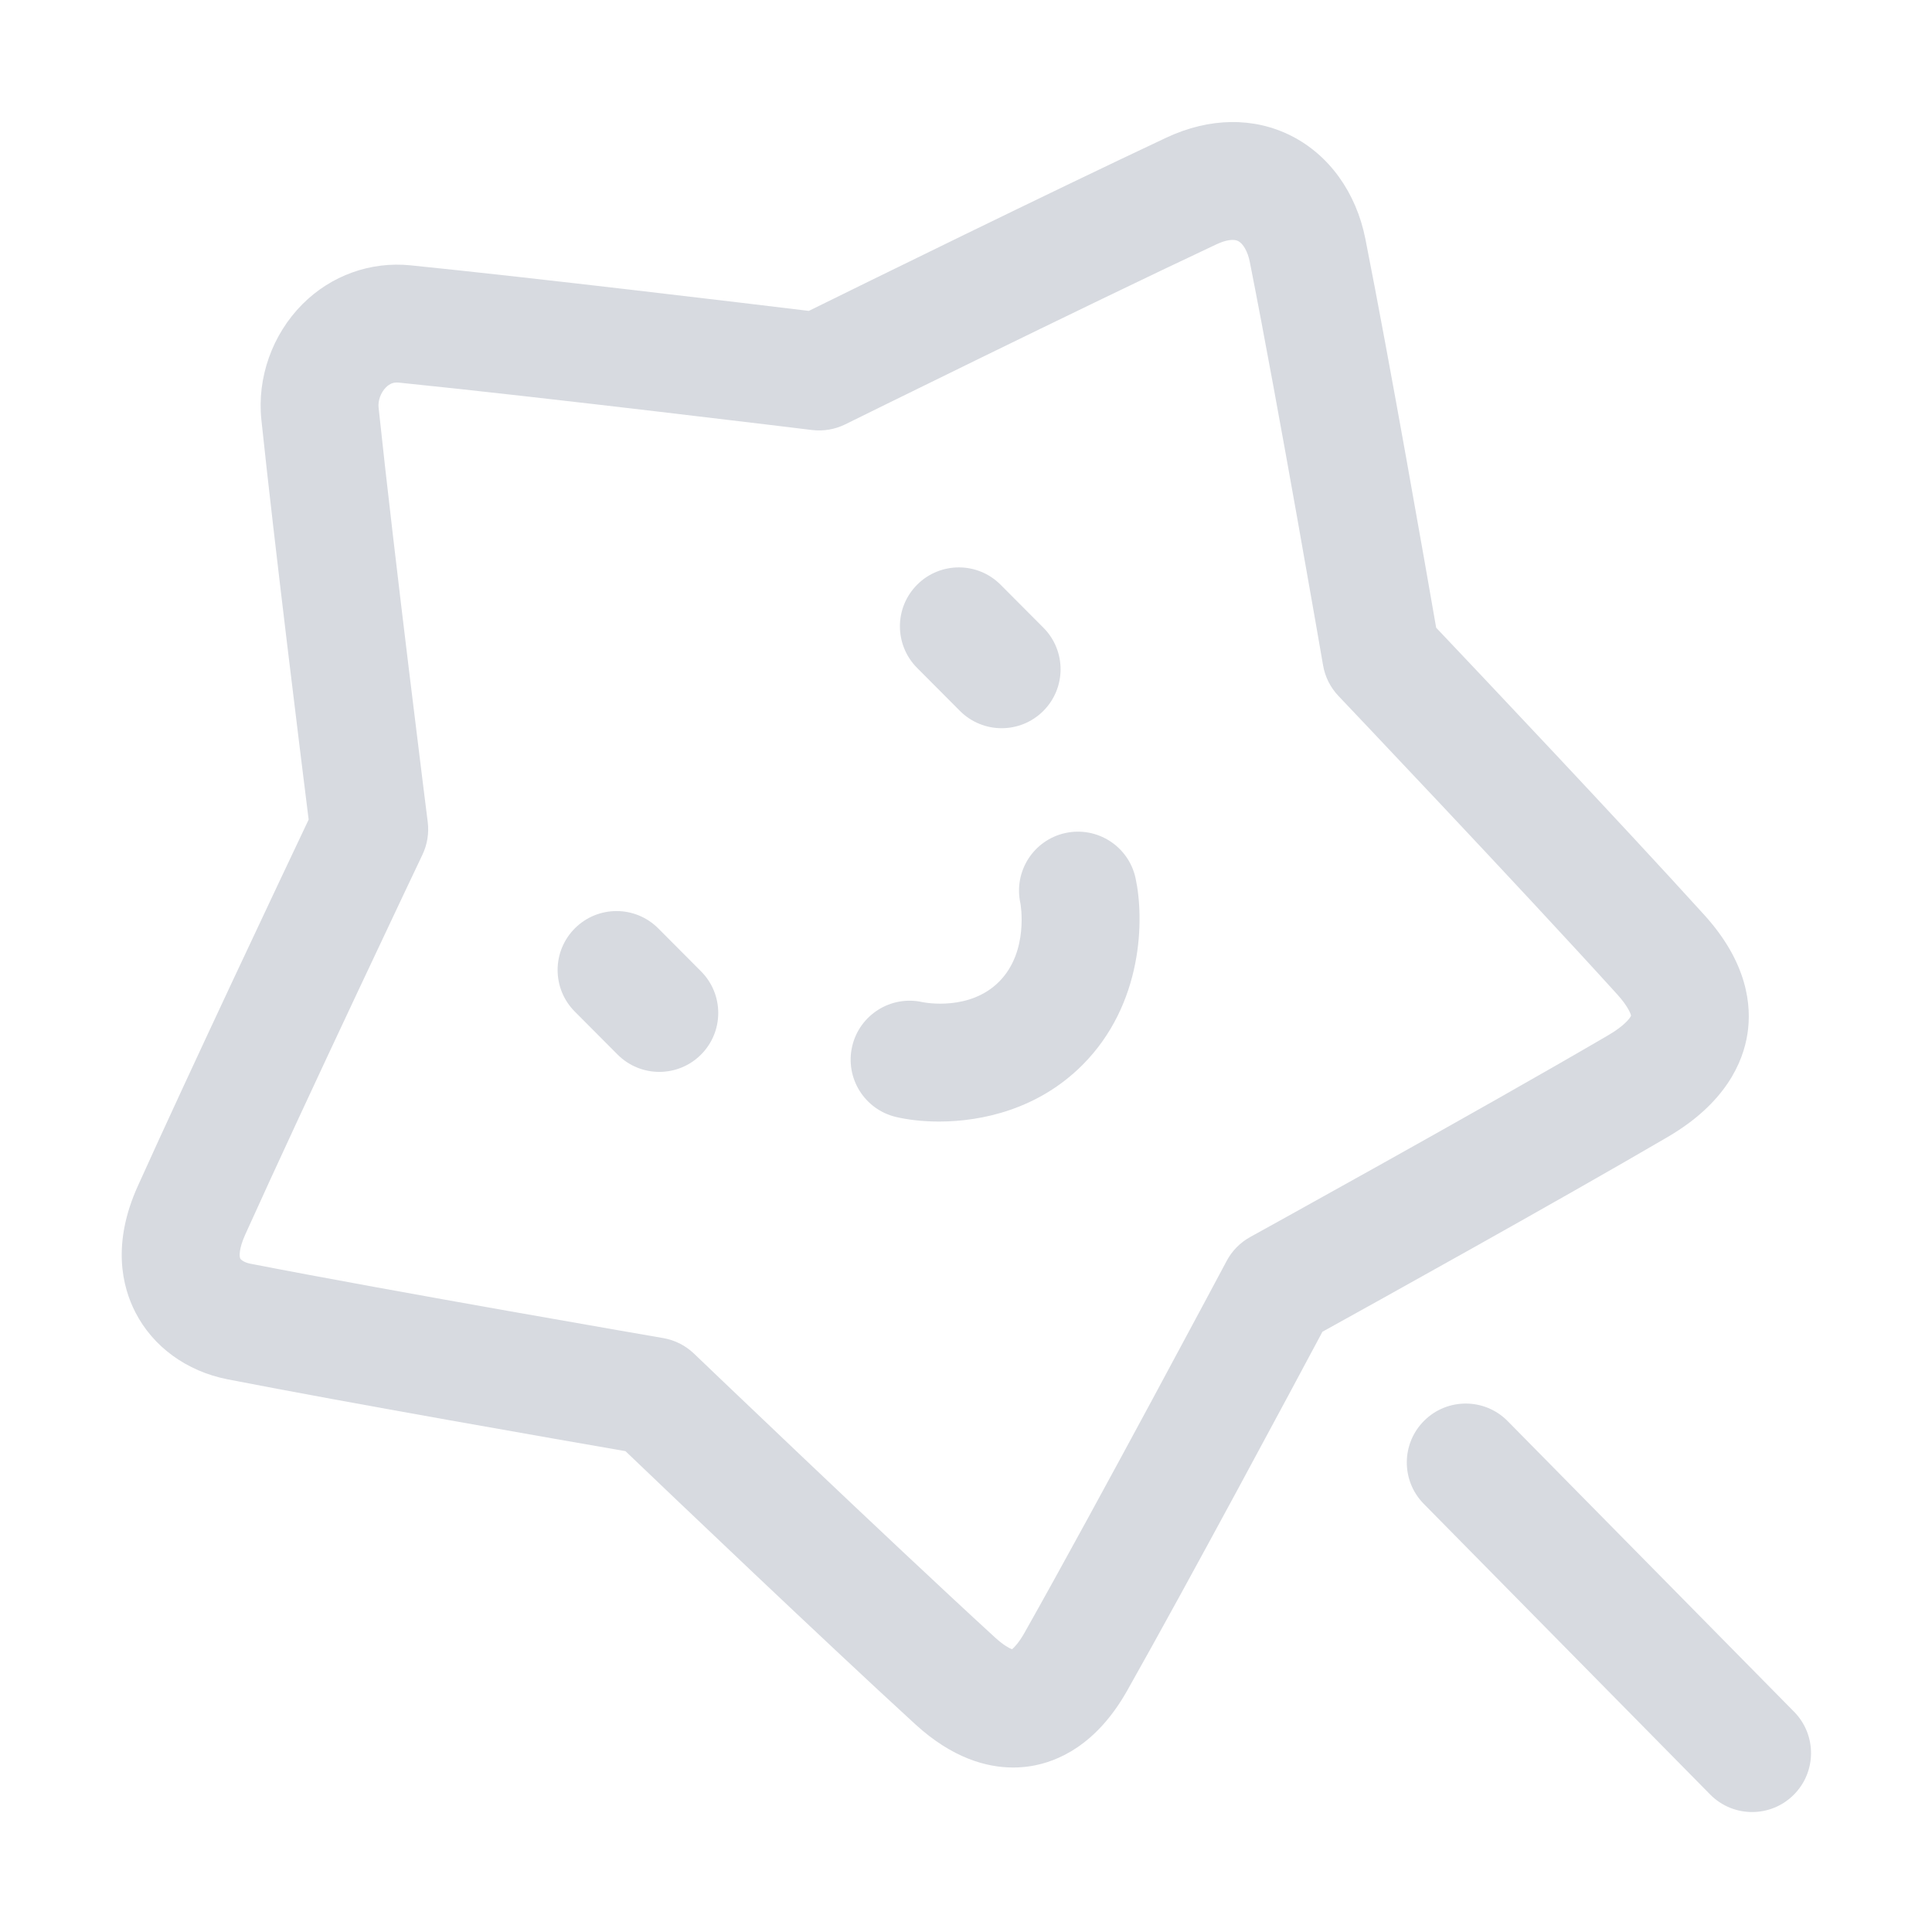
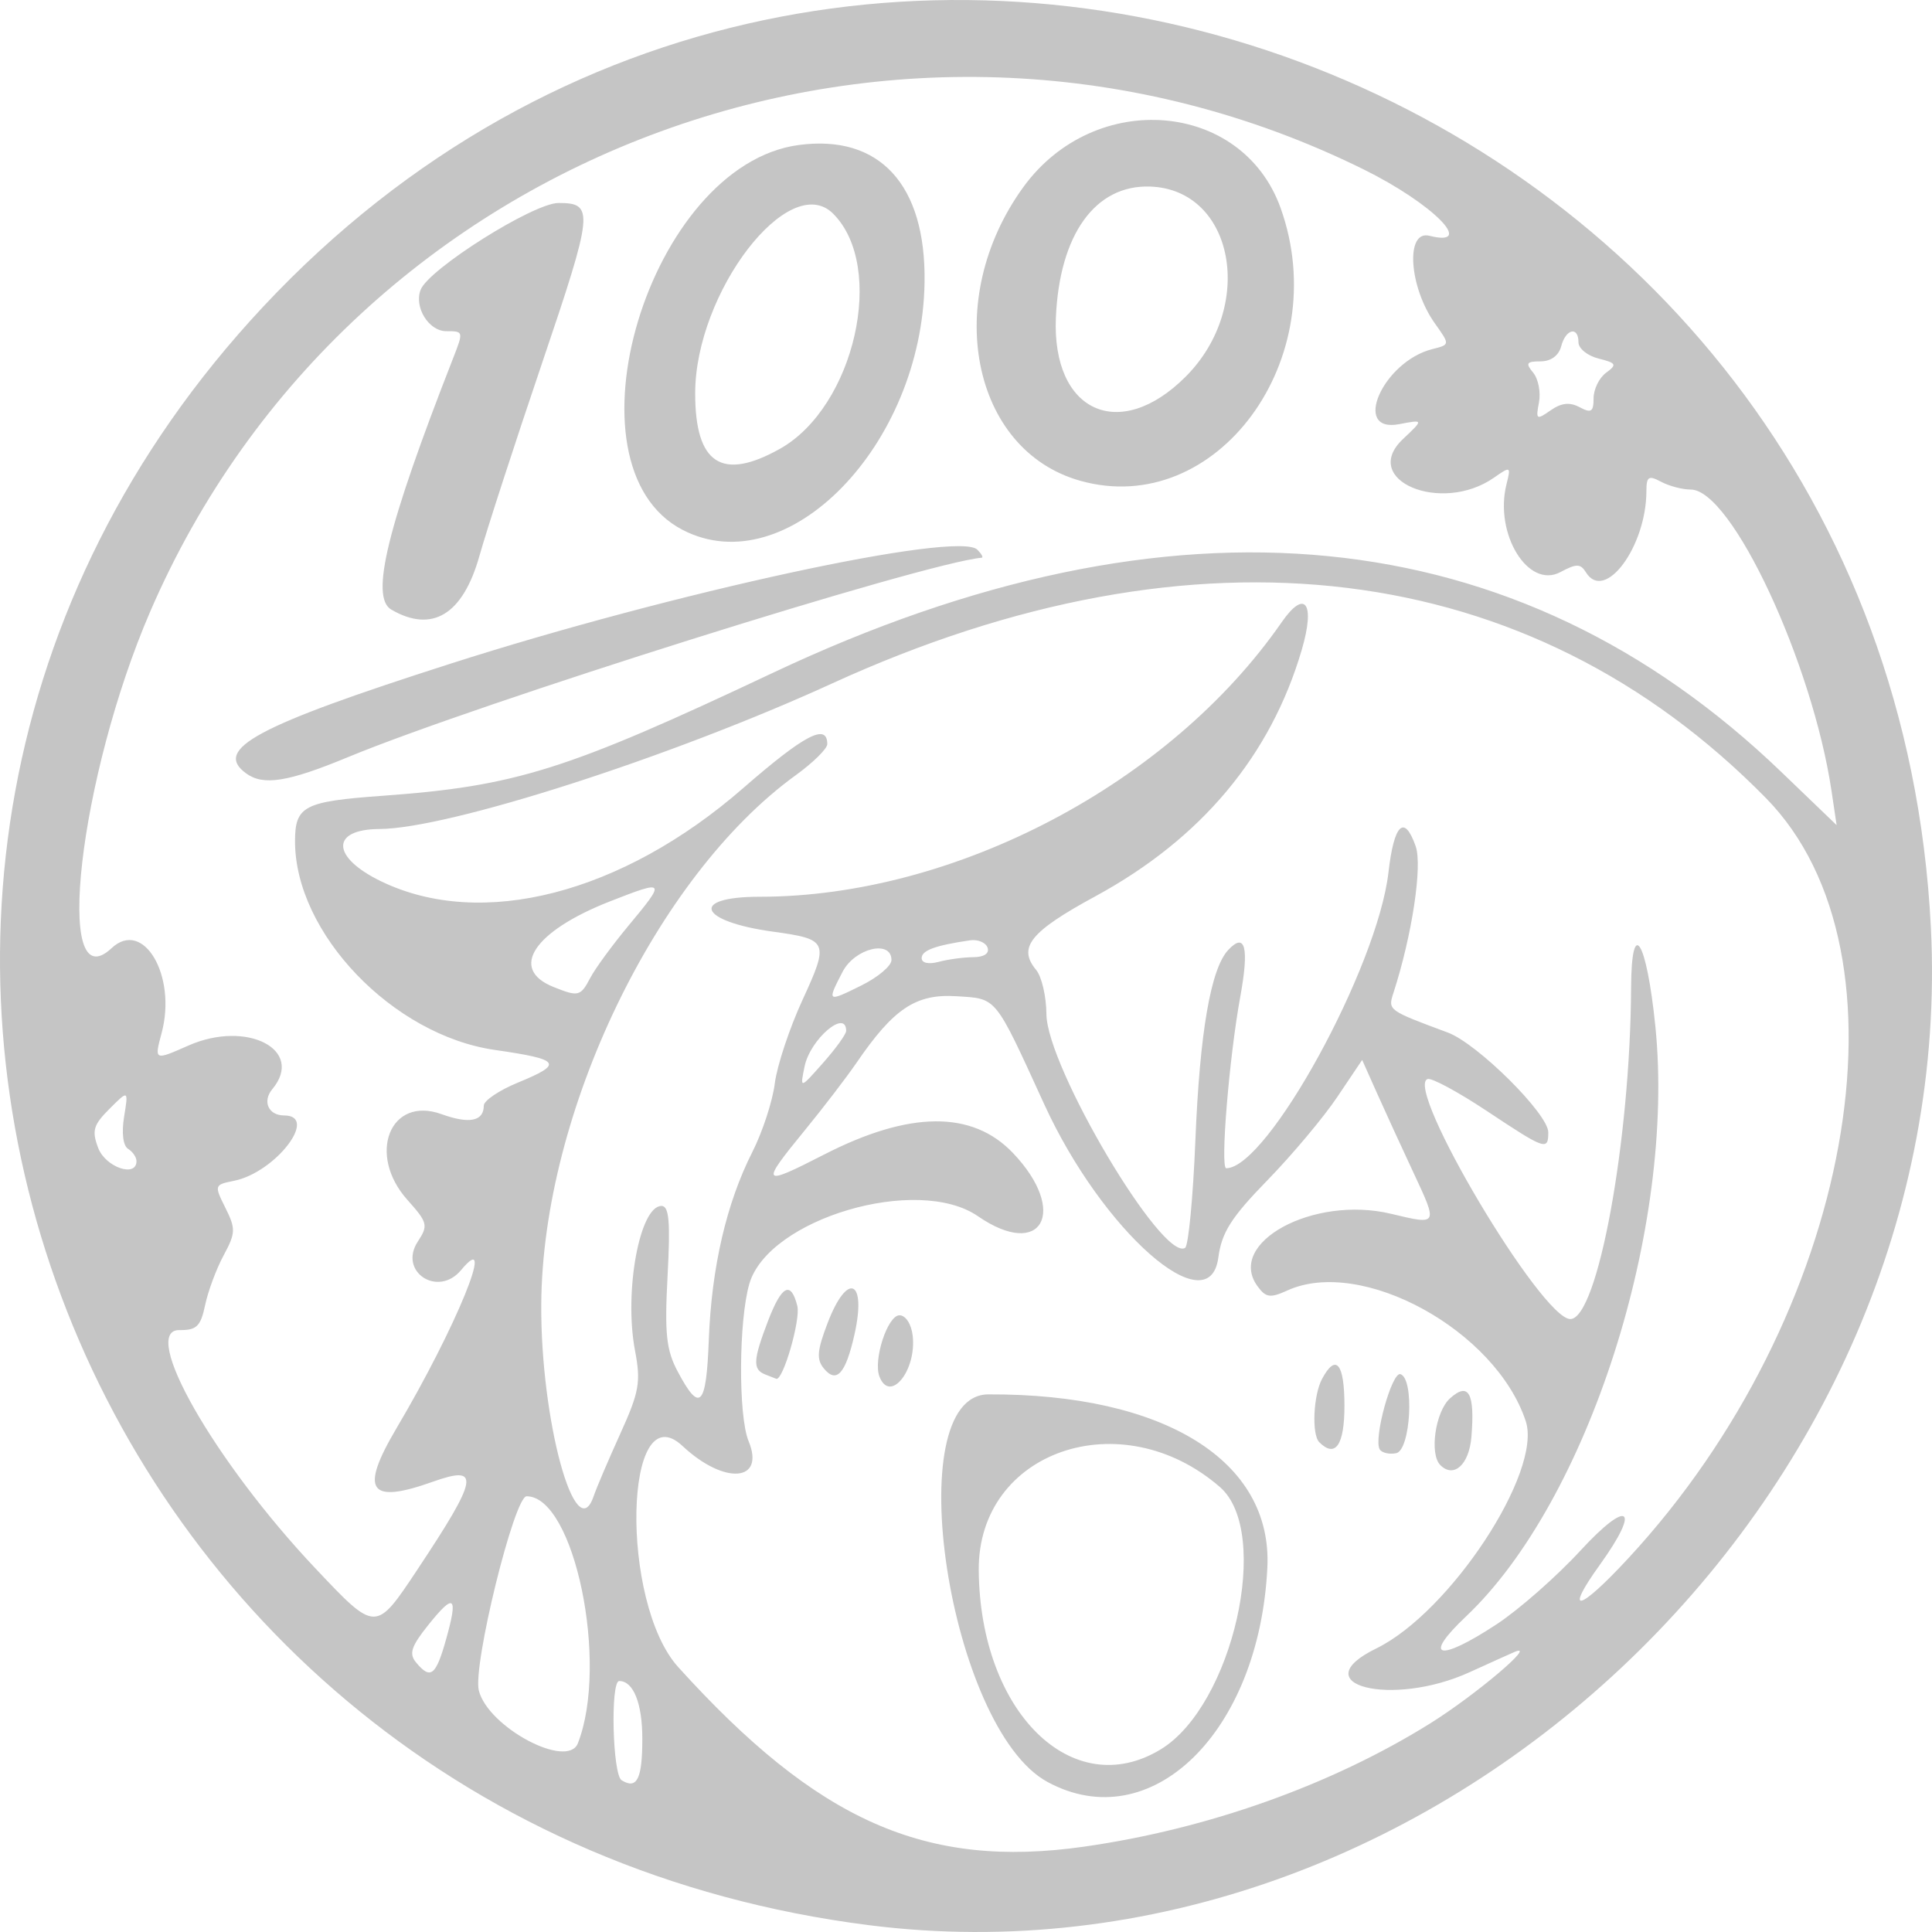
- <svg xmlns="http://www.w3.org/2000/svg" t="1683456126428" class="icon" viewBox="0 0 1024 1024" version="1.1" p-id="5834" width="24" height="24">
-   <path d="M950.896 907.262 799.112 753.232c-12.109-12.302-31.893-12.434-44.164-0.325-12.287 12.104-12.434 31.878-0.325 44.164l151.784 154.03c6.11 6.206 14.178 9.313 22.245 9.313 7.919 0 15.84-2.989 21.919-8.988C962.857 939.323 963.005 919.549 950.896 907.262z" fill="#d7dae0" p-id="5835" />
-   <path d="M884.039 602.546c30.657-17.945 39.849-39.624 42.156-54.646 2.263-14.701 0.147-37.531-22.774-62.84-44.83-49.441-119.794-128.69-142.222-152.353-5.586-32.178-24.425-139.98-37.536-206.166-4.87-24.507-19.175-44.388-39.249-54.539-19.896-10.06-43.381-9.74-66.15 0.92-61.168 28.716-160.318 77.455-189.568 91.861-32.803-3.976-145.002-17.467-211.03-24.146-21.284-2.17-42.202 5.363-57.381 20.608-15.972 16.038-24.1 38.929-21.751 61.239 7.061 67.116 20.994 179.407 25.056 211.92-14.05 29.636-62.535 132.147-90.515 194.163-13.837 30.556-8.352 53.304-1.312 67.004 9.379 18.25 27.084 31.166 48.678 35.462 64.594 12.617 177.831 32.346 211.061 38.105 23.968 22.916 104.748 99.984 153.598 144.738 19.759 18.117 38.028 22.942 51.891 22.942 3.361 0 6.461-0.284 9.262-0.727 14.365-2.292 34.922-11.127 51.245-40.154 33.336-59.073 87.723-160.68 103.426-190.086 28.391-15.708 124.572-69.067 183.102-103.294C884.029 602.551 884.034 602.551 884.039 602.546zM852.483 548.643c-68.234 39.899-188.638 106.334-189.843 106.999-5.302 2.923-9.643 7.325-12.484 12.673-0.682 1.276-68.346 128.329-107.076 196.965-2.948 5.236-5.429 7.849-6.7 8.861-1.514-0.569-4.666-2.273-9.069-6.309-57.066-52.282-158.473-149.42-159.49-150.396-4.493-4.306-10.177-7.172-16.313-8.23-1.429-0.244-143.858-24.787-218.985-39.457-2.917-0.579-4.793-1.942-5.195-2.725-0.457-0.889-0.874-4.901 2.674-12.729 32.569-72.198 93.31-200.045 93.92-201.331 2.562-5.384 3.523-11.391 2.78-17.309-0.178-1.408-17.827-141.623-26.047-219.707-0.382-3.635 1.184-7.905 3.894-10.624 2.115-2.124 4.123-2.592 5.78-2.592 0.371 0 0.721 0.02 1.057 0.056 76.916 7.777 217.583 24.954 218.996 25.127 6.019 0.727 12.164-0.31 17.619-2.999 1.245-0.615 125.36-61.9 196.787-95.44 4.895-2.297 9.063-2.923 11.437-1.733 2.699 1.367 5.119 5.673 6.172 10.96 15.311 77.303 38.629 212.591 38.862 213.948 1.047 6.09 3.883 11.732 8.138 16.211 0.951 0.997 95.328 100.345 147.738 158.148 5.881 6.492 7.285 10.609 7.345 11.3C864.164 539.35 861.291 543.483 852.483 548.643z" fill="#d7dae0" p-id="5836" />
-   <path d="M348.905 492.08c-12.169-12.22-31.949-12.266-44.169-0.086-12.22 12.169-12.261 31.944-0.086 44.169l22.676 22.769c6.1 6.126 14.111 9.19 22.128 9.19 7.971 0 15.946-3.035 22.041-9.104 12.22-12.169 12.261-31.949 0.086-44.169L348.905 492.08z" fill="#d7dae0" p-id="5837" />
-   <path d="M508.766 376.774c6.105 6.126 14.117 9.19 22.128 9.19 7.971 0 15.946-3.035 22.041-9.104 12.22-12.174 12.261-31.949 0.086-44.169l-22.682-22.769c-12.179-12.22-31.949-12.256-44.169-0.086-12.22 12.174-12.261 31.949-0.086 44.169L508.766 376.774z" fill="#d7dae0" p-id="5838" />
-   <path d="M564.679 441.516c-16.852 3.681-27.531 20.323-23.856 37.175 0.056 0.249 4.707 25.564-11.29 41.622-15.525 15.576-39.035 11.153-40.616 10.833-16.674-3.716-33.311 6.669-37.226 23.353-3.935 16.79 6.487 33.596 23.281 37.536 6.004 1.408 13.852 2.41 22.748 2.41 22.895 0 52.745-6.634 76.067-30.047 32.168-32.289 32.778-77.44 28.065-99.023C598.167 448.516 581.519 437.856 564.679 441.516z" fill="#d7dae0" p-id="5839" />
+ <svg xmlns="http://www.w3.org/2000/svg" version="1.1" id="svg1" width="24" height="24" viewBox="0 0 24 24">
+   <defs id="defs1" />
+   <g id="g1">
+     <g id="g7676" transform="matrix(0.09378598,0,0,0.09367668,30.41002,-8.74646)">
+       <path style="fill:#c5c5c5;fill-opacity:1" d="m -209.171,348.662 c -106.068,-13.47 -152.389,-137.333 -80.25,-214.59 77.235,-82.714 215.16,-31.385 220.922,82.215 3.851,75.921 -66.192,141.833 -140.672,132.375 z m 28.5,-10.41 c 16.35,-2.325 32.721,-8.155 45.804,-16.312 6.034,-3.762 14.443,-10.895 11.196,-9.497 -0.55,0.237 -3.22,1.443 -5.933,2.68 -10.309,4.701 -22.201,1.666 -12.355,-3.153 9.774,-4.784 22.02,-23.421 19.803,-30.138 -3.979,-12.056 -21.751,-21.812 -31.577,-17.335 -2.265,1.032 -2.846,0.951 -3.941,-0.546 -4.223,-5.775 7.382,-12.092 17.678,-9.622 6.262,1.502 6.239,1.546 2.917,-5.566 -1.535,-3.286 -3.681,-7.969 -4.769,-10.406 l -1.977,-4.431 -3.31,4.931 c -1.82,2.712 -5.982,7.677 -9.248,11.034 -4.795,4.928 -6.045,6.901 -6.494,10.25 -1.204,8.98 -15.364,-3.507 -23.058,-20.335 -6.623,-14.485 -6.218,-13.985 -11.618,-14.328 -5.379,-0.342 -8.32,1.616 -13.236,8.81 -1.315,1.925 -4.414,5.975 -6.887,9 -5.918,7.241 -5.743,7.457 2.579,3.187 11.319,-5.807 19.63,-5.874 25.026,-0.201 7.384,7.763 3.807,14.207 -4.648,8.374 -7.995,-5.516 -27.743,0.323 -30.272,8.949 -1.416,4.831 -1.482,17.551 -0.108,20.867 2.251,5.435 -3.206,5.845 -8.745,0.657 -7.775,-7.283 -8.325,20.737 -0.576,29.315 18.489,20.465 32.782,26.798 53.748,23.818 z m -4.83,-8.579 c -13.067,-7.082 -19.821,-51.346 -7.842,-51.397 23.302,-0.1 37.643,8.802 36.962,22.944 -1.053,21.864 -15.404,35.887 -29.119,28.454 z m 15.001,-4.327 c 9.537,-5.815 14.719,-28.792 7.843,-34.775 -13.068,-11.371 -32.088,-4.799 -31.953,11.041 0.16,18.79 12.422,30.861 24.11,23.734 z m 37.03,-37.691 c -1.473,-1.473 -0.661,-7.094 1.278,-8.849 2.468,-2.234 3.317,-0.704 2.837,5.118 -0.302,3.669 -2.335,5.512 -4.115,3.731 z m -8.023,-2.079 c -0.862,-1.395 1.604,-10.361 2.746,-9.981 1.87,0.623 1.344,10.113 -0.581,10.484 -0.911,0.175 -1.885,-0.051 -2.165,-0.503 z m -8.012,-0.956 c -1.021,-1.021 -0.792,-6.23 0.369,-8.399 1.835,-3.429 2.965,-2.07 2.965,3.566 0,5.221 -1.202,6.964 -3.333,4.833 z m -58.258,-8.711 c -0.849,-2.211 1.084,-8.122 2.655,-8.122 0.817,0 1.571,1.164 1.748,2.701 0.536,4.641 -3.022,9.021 -4.403,5.421 z m -15.158,-0.284 c -1.646,-0.664 -1.578,-1.913 0.386,-7.054 1.823,-4.773 3.044,-5.407 3.894,-2.022 0.457,1.82 -1.897,9.959 -2.793,9.659 -0.13,-0.043 -0.799,-0.306 -1.487,-0.583 z m 7.812,-0.763 c -1.014,-1.221 -0.922,-2.375 0.478,-6.042 2.627,-6.878 5.198,-5.777 3.558,1.524 -1.163,5.178 -2.369,6.527 -4.036,4.518 z m -24.062,49.066 c 0,-4.685 -1.183,-7.641 -3.058,-7.641 -1.188,0 -0.892,12.413 0.314,13.158 2.037,1.259 2.744,-0.163 2.744,-5.517 z m -8.533,0.609 c 4.124,-10.595 -0.47,-32.75 -6.792,-32.75 -1.638,0 -7.161,22.476 -6.33,25.762 1.233,4.876 11.761,10.483 13.122,6.988 z m -17.459,-13.779 c 1.624,-5.799 1.09,-6.221 -2.377,-1.876 -2.253,2.823 -2.561,3.784 -1.591,4.954 1.91,2.302 2.614,1.756 3.967,-3.078 z m 139.141,-1.99 c 2.943,-1.935 7.931,-6.323 11.084,-9.75 6.414,-6.971 8.081,-5.781 2.598,1.854 -4.799,6.682 -2.825,6.255 3.715,-0.804 29.782,-32.147 38.5,-80.259 18.278,-100.872 -31.307,-31.912 -75.358,-37.327 -123.672,-15.202 -21.393,9.797 -50.771,19.256 -59.967,19.308 -6.507,0.037 -6.391,3.739 0.219,6.939 13.304,6.441 31.879,1.656 47.94,-12.348 8.141,-7.098 11.154,-8.677 11.154,-5.845 0,0.602 -1.877,2.454 -4.171,4.116 -18.463,13.375 -33.538,44.73 -33.714,70.123 -0.106,15.342 4.561,32.49 6.939,25.493 0.373,-1.096 1.96,-4.824 3.528,-8.284 2.515,-5.549 2.745,-6.85 1.951,-11.036 -1.474,-7.77 0.613,-19.173 3.508,-19.173 1.007,0 1.188,2.08 0.807,9.25 -0.407,7.67 -0.18,9.838 1.33,12.69 2.947,5.566 3.797,4.703 4.131,-4.197 0.36,-9.59 2.34,-18.132 5.77,-24.902 1.338,-2.641 2.673,-6.723 2.967,-9.071 0.293,-2.349 1.948,-7.342 3.677,-11.098 3.544,-7.698 3.397,-8.041 -3.879,-9.039 -9.91,-1.358 -11.174,-4.634 -1.788,-4.634 25.837,0 54.299,-14.988 69.13,-36.402 3.098,-4.473 4.485,-2.554 2.657,3.674 -4.125,14.051 -13.332,25.053 -27.336,32.668 -8.638,4.697 -10.313,6.782 -7.841,9.762 0.733,0.883 1.345,3.515 1.36,5.848 0.045,6.998 15.369,32.868 18.371,31.013 0.441,-0.273 1.054,-6.698 1.361,-14.279 0.58,-14.3 2.036,-22.748 4.348,-25.224 2.259,-2.419 2.792,-0.352 1.598,6.196 -1.475,8.085 -2.675,22.745 -1.862,22.745 5.46,0 20.048,-26.64 21.491,-39.245 0.736,-6.43 2.097,-7.736 3.602,-3.457 0.916,2.604 -0.477,11.82 -2.936,19.424 -0.754,2.332 -0.772,2.319 7.199,5.287 3.915,1.458 13.302,10.789 13.302,13.223 0,2.468 -0.372,2.34 -8.122,-2.813 -3.79,-2.52 -7.327,-4.432 -7.861,-4.25 -3.165,1.081 15.095,31.831 18.901,31.831 3.621,0 7.954,-23.654 8.051,-43.95 0.045,-9.542 2.053,-6.343 3.213,5.119 2.701,26.704 -8.919,62.964 -25.08,78.268 -5.847,5.537 -3.647,6.105 4.048,1.044 z m -142.96,-7.231 c 8.123,-12.232 8.428,-13.948 2.072,-11.68 -8.498,3.033 -9.728,1.21 -4.804,-7.12 7.88,-13.33 13.348,-26.741 8.543,-20.95 -3.069,3.698 -8.352,0.213 -5.734,-3.783 1.4,-2.137 1.306,-2.513 -1.382,-5.521 -5.388,-6.031 -2.294,-13.831 4.511,-11.37 3.697,1.337 5.602,0.952 5.609,-1.135 0.002,-0.655 2.027,-2.023 4.5,-3.04 6.11,-2.513 5.716,-3.077 -3.031,-4.337 -13.52,-1.948 -26.473,-15.481 -26.473,-27.659 0,-4.68 1.165,-5.291 11.516,-6.039 17.747,-1.283 24.43,-3.389 51.798,-16.321 53.012,-25.049 98.496,-20.574 133.531,13.138 l 7.345,7.067 -0.67,-4.5 c -2.54,-17.061 -13.24,-40 -18.658,-40 -1.096,0 -2.864,-0.466 -3.927,-1.035 -1.65,-0.883 -1.935,-0.699 -1.94,1.25 -0.018,7.378 -5.521,14.788 -8.001,10.775 -0.731,-1.182 -1.252,-1.189 -3.394,-0.042 -4.272,2.286 -8.784,-5.092 -7.133,-11.666 0.595,-2.369 0.54,-2.398 -1.648,-0.866 -7.005,4.907 -17.821,0.327 -12.068,-5.11 2.75,-2.599 2.75,-2.599 -0.5,-1.977 -6.356,1.216 -2.145,-8.312 4.399,-9.955 2.336,-0.586 2.336,-0.586 0.336,-3.395 -3.451,-4.846 -3.932,-12.433 -0.738,-11.631 6.248,1.568 0.451,-4.279 -8.747,-8.822 -60.519,-29.893 -134.087,-3.036 -160.686,58.661 -9.426,21.864 -12.865,51.899 -5.109,44.626 4.194,-3.933 8.656,3.639 6.626,11.244 -0.981,3.677 -0.981,3.677 3.533,1.68 7.766,-3.435 15.458,0.557 11.127,5.775 -1.351,1.628 -0.514,3.489 1.568,3.489 4.655,0 -1.157,7.57 -6.656,8.669 -2.597,0.519 -2.62,0.591 -1.129,3.579 1.384,2.775 1.363,3.341 -0.234,6.307 -0.965,1.792 -2.068,4.763 -2.452,6.601 -0.585,2.807 -1.13,3.337 -3.393,3.304 -5.351,-0.078 4.613,17.408 18.014,31.614 8.007,8.487 7.961,8.487 13.481,0.176 z m -22.671,-105.613 c -4.392,-3.211 1.316,-6.282 26.982,-14.516 29.611,-9.5 67.342,-17.679 69.873,-15.148 0.565,0.565 0.824,1.045 0.577,1.068 -7.627,0.689 -66.748,19.316 -83.95,26.449 -7.951,3.297 -11.201,3.815 -13.482,2.147 z m 19.232,-21.717 c -2.835,-1.651 -0.544,-10.996 8.15,-33.235 1.435,-3.67 1.431,-3.685 -0.864,-3.685 -2.322,0 -4.29,-3.172 -3.403,-5.484 1.058,-2.758 14.948,-11.516 18.264,-11.516 4.758,0 4.645,1.088 -2.203,21.31 -3.574,10.555 -7.297,22.029 -8.272,25.499 -2.187,7.779 -6.261,10.262 -11.671,7.111 z m 38.612,-10.557 c -16.46,-8.496 -4.459,-48.394 15.356,-51.052 10.717,-1.437 16.854,5.261 16.666,18.189 -0.316,21.653 -18.193,40 -32.021,32.863 z m 12.861,-10.763 c 9.898,-5.554 14.101,-24.134 7.053,-31.182 -5.814,-5.814 -18.273,10.433 -18.275,23.831 -0.001,9.351 3.532,11.665 11.222,7.35 z m 39.777,4.235 c -14.468,-4.071 -18.329,-24.066 -7.523,-38.955 9.469,-13.046 28.994,-11.44 34.074,2.804 7.124,19.976 -8.488,41.233 -26.551,36.151 z m 13.947,-13.782 c 9.331,-9.331 6.449,-24.845 -4.688,-25.232 -7.267,-0.253 -12.008,6.352 -12.481,17.386 -0.535,12.503 8.42,16.595 17.169,7.846 z m -138.947,104.006 c 0,-0.518 -0.5,-1.25 -1.11,-1.627 -0.668,-0.413 -0.879,-2.109 -0.531,-4.255 0.579,-3.569 0.579,-3.569 -1.934,-1.055 -2.147,2.147 -2.365,2.905 -1.494,5.196 0.97,2.55 5.069,3.959 5.069,1.742 z m 94,-17.271 c 0,-2.978 -4.764,1.098 -5.508,4.712 -0.618,3 -0.618,3 2.445,-0.462 1.685,-1.904 3.063,-3.817 3.063,-4.25 z m 6,-9.392 c 0,-2.747 -4.852,-1.582 -6.474,1.555 -2.087,4.036 -2.054,4.06 2.474,1.82 2.2,-1.088 4,-2.607 4,-3.375 z m -39.889,2.354 c 0.65,-1.238 2.916,-4.337 5.035,-6.889 5.023,-6.046 4.952,-6.143 -2.396,-3.264 -10.137,3.972 -13.453,8.981 -7.522,11.363 3.311,1.33 3.585,1.262 4.883,-1.211 z m 50.722,-2.736 c 1.429,-0.008 2.164,-0.498 1.896,-1.264 -0.24,-0.688 -1.29,-1.125 -2.333,-0.972 -4.609,0.676 -6.396,1.335 -6.396,2.358 0,0.65 0.917,0.852 2.25,0.495 1.238,-0.332 3.3,-0.609 4.583,-0.617 z m 80.321,-72.931 c 1.531,0.819 1.845,0.617 1.845,-1.187 0,-1.196 0.746,-2.72 1.658,-3.387 1.475,-1.079 1.365,-1.286 -1,-1.879 -1.462,-0.367 -2.658,-1.333 -2.658,-2.148 0,-2.183 -1.683,-1.801 -2.29,0.519 -0.325,1.241 -1.364,2 -2.739,2 -1.853,0 -2.013,0.245 -0.976,1.494 0.682,0.822 1.029,2.601 0.77,3.953 -0.437,2.285 -0.328,2.36 1.537,1.053 1.427,-1 2.54,-1.121 3.852,-0.418 z" id="path7679" />
+     </g>
+   </g>
</svg>
